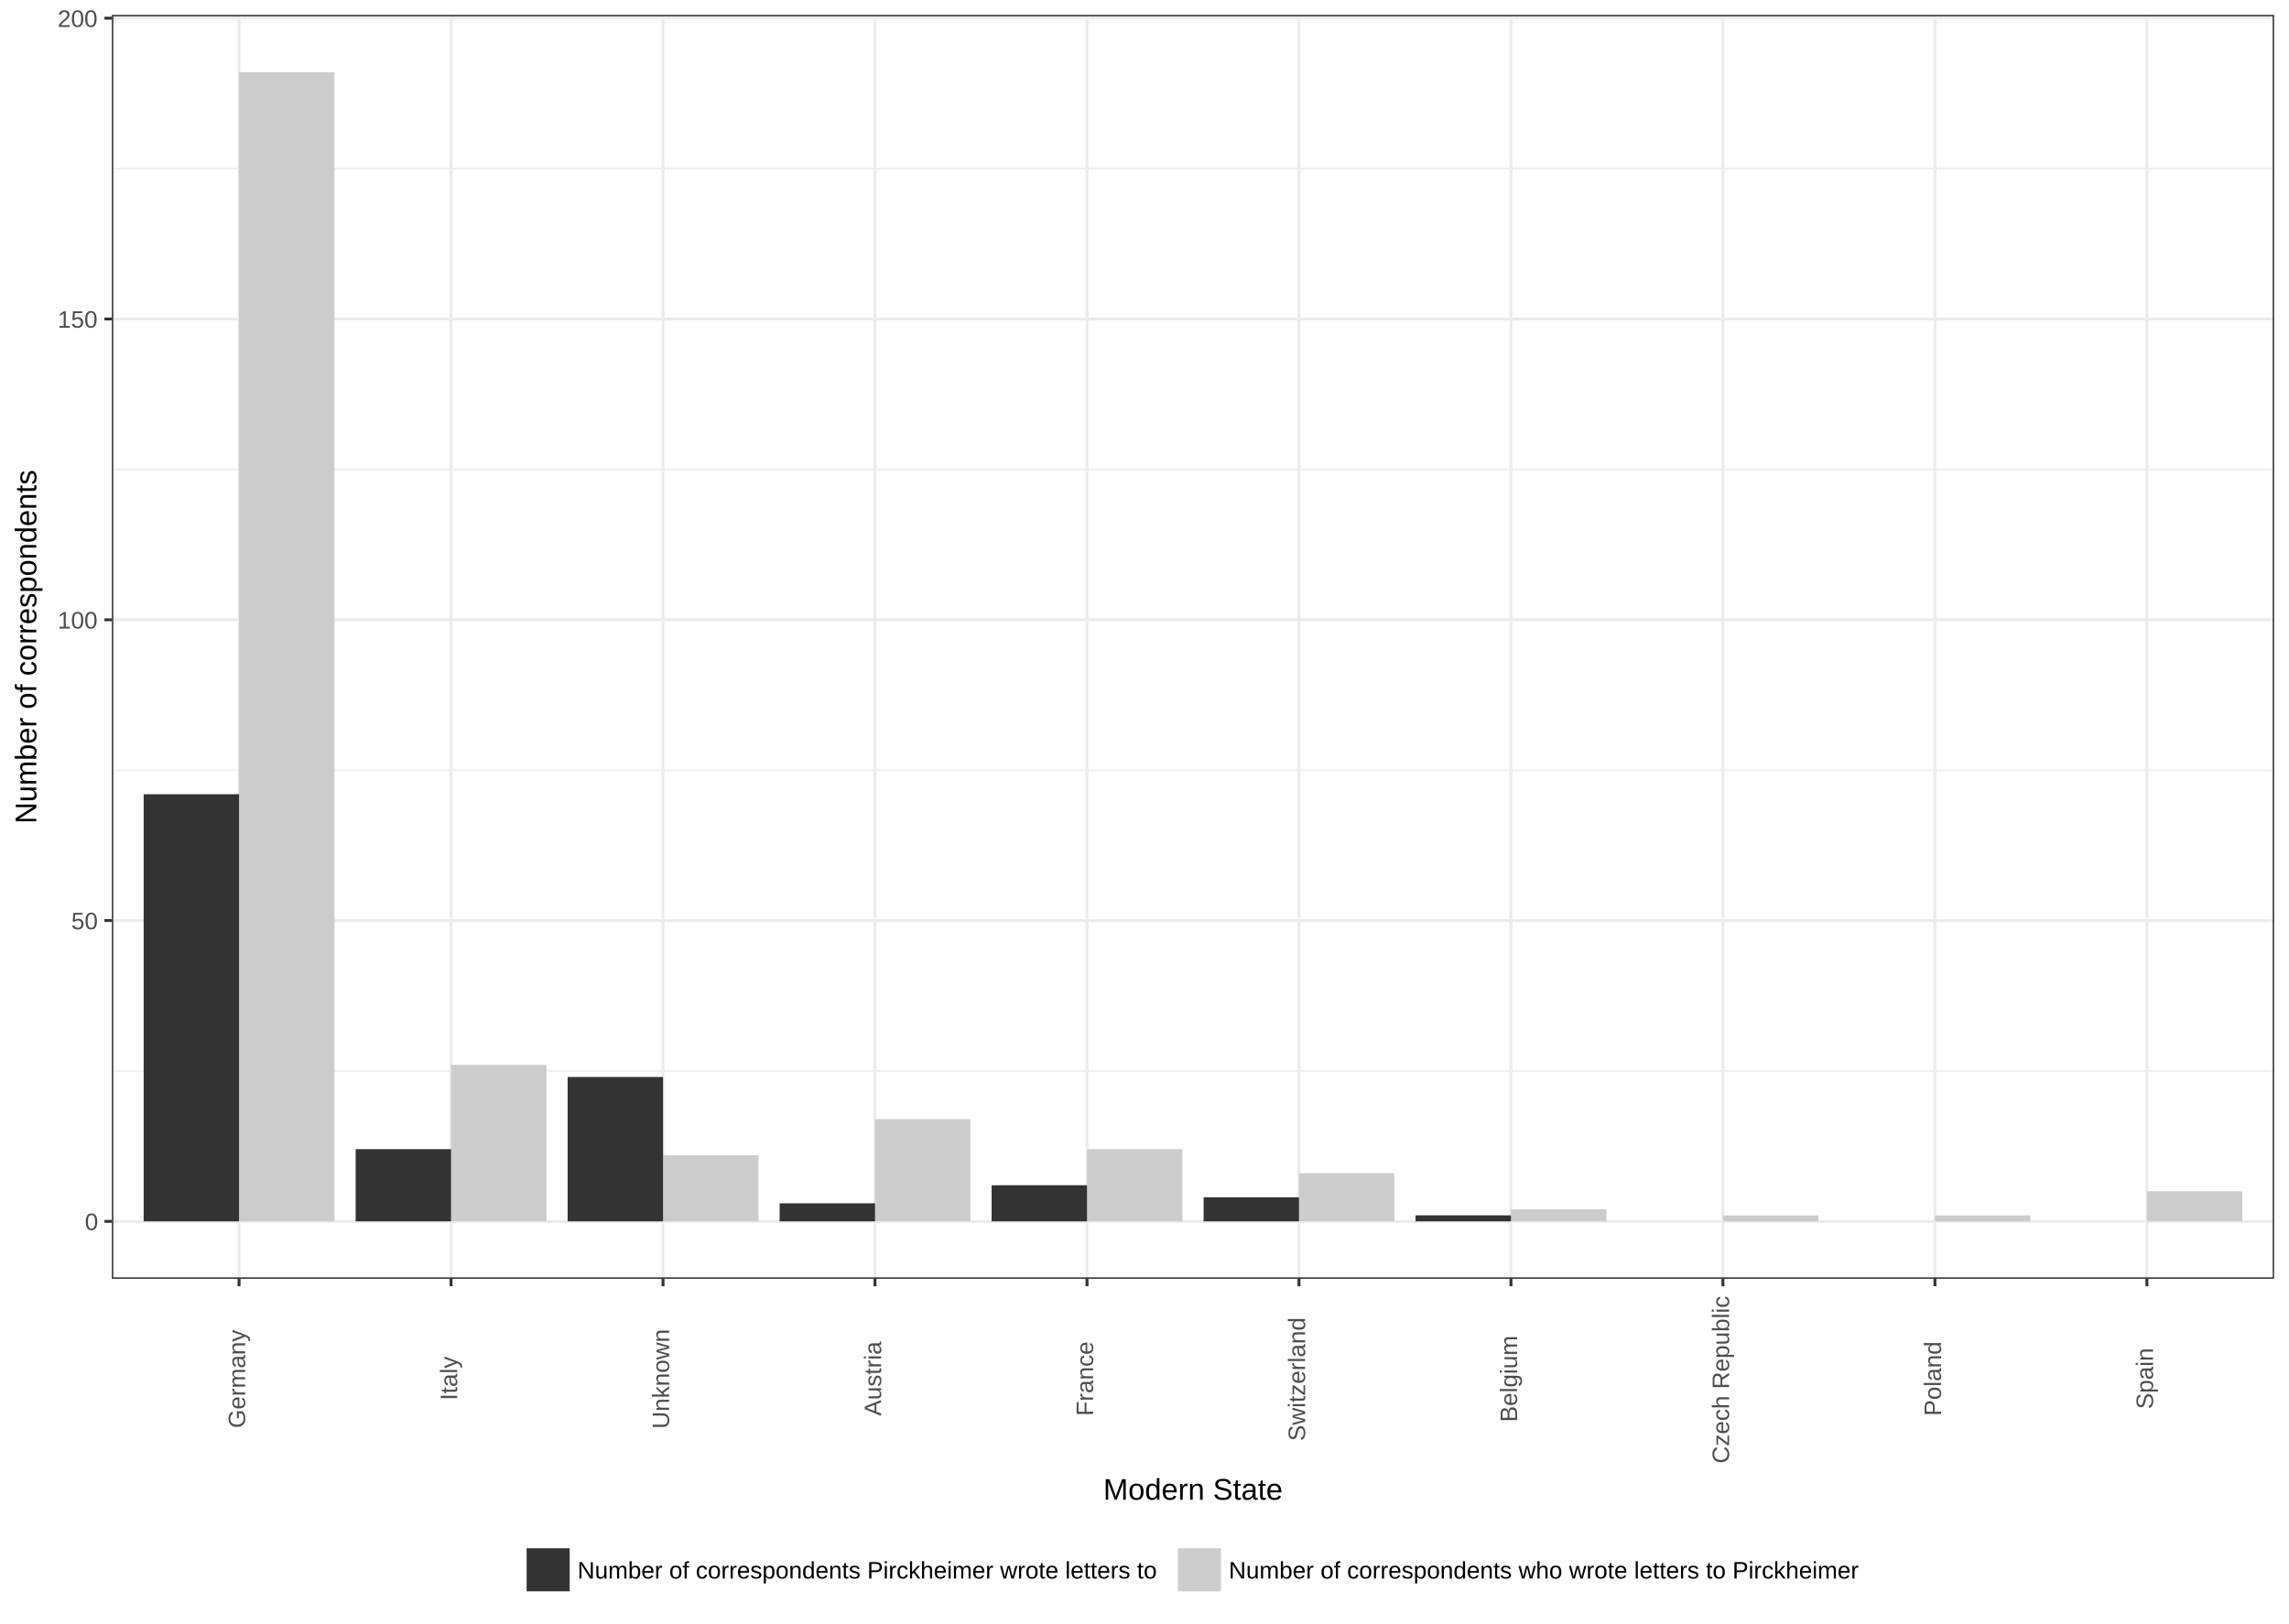
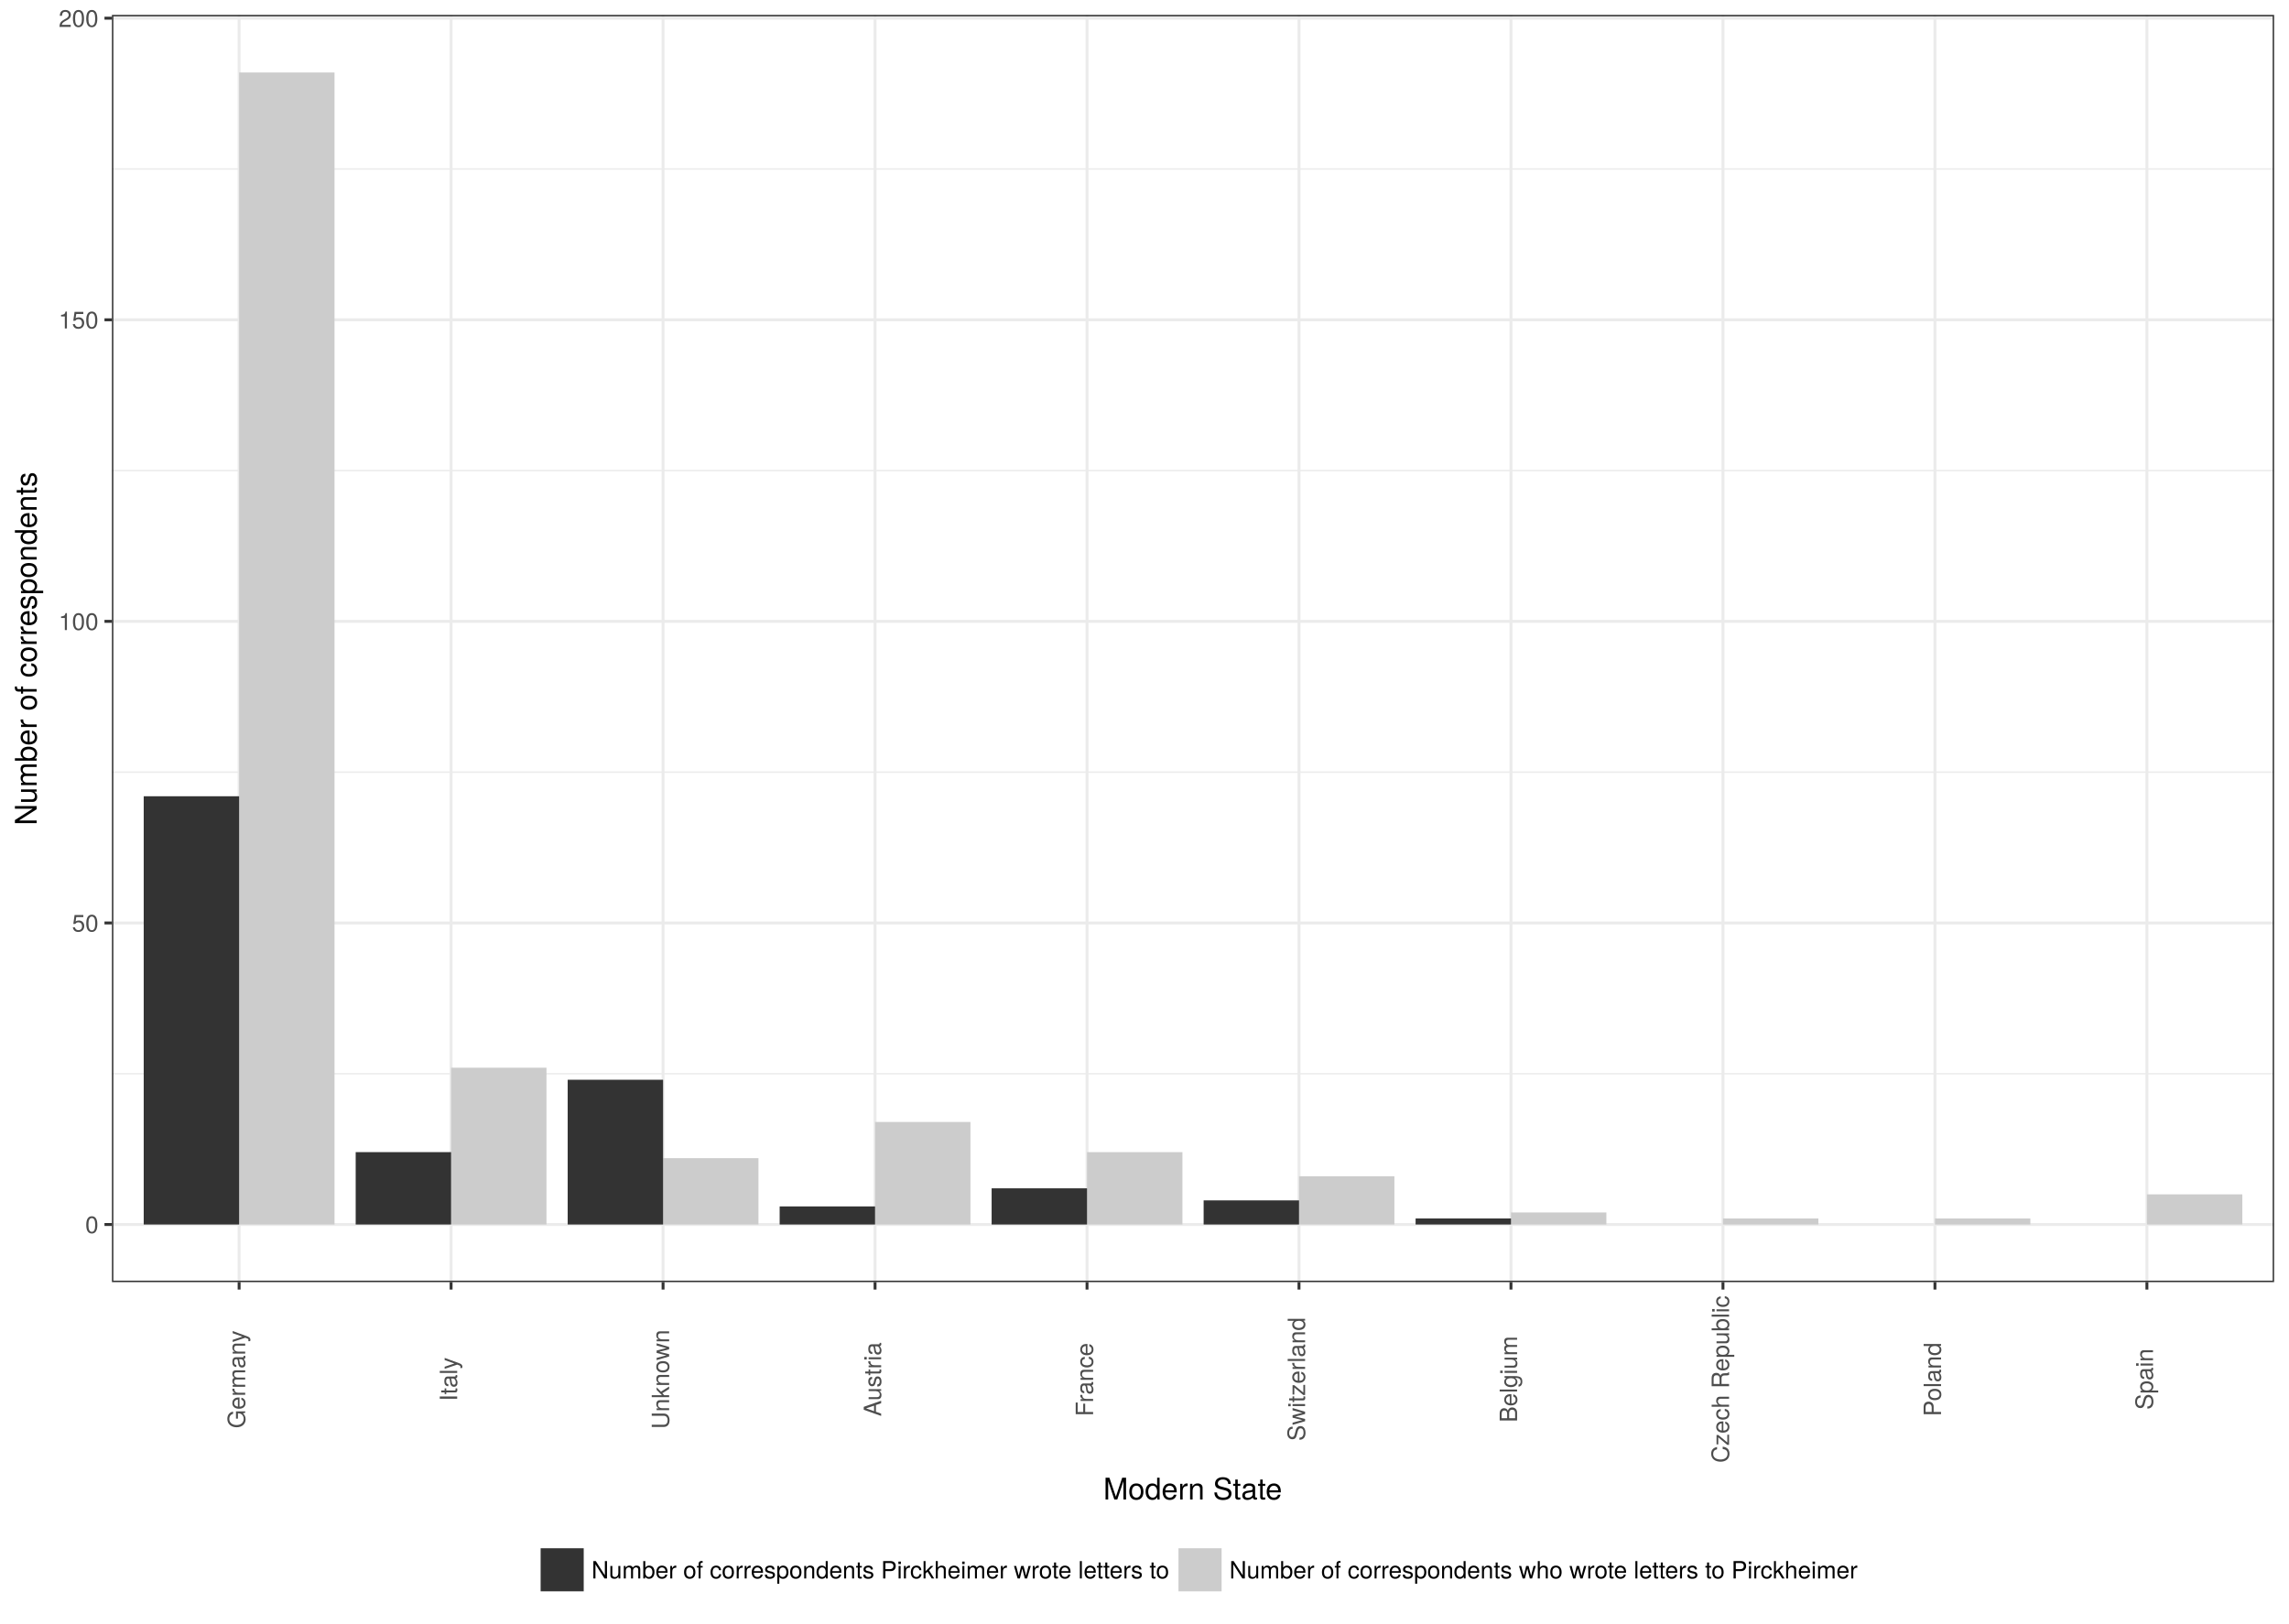
<svg xmlns="http://www.w3.org/2000/svg" viewBox="0 0 842.40 597.60">
  <defs>
    <style type="text/css">
    line, polyline, path, rect, circle {
      fill: none;
      stroke: #000000;
      stroke-linecap: round;
      stroke-linejoin: round;
      stroke-miterlimit: 10.00;
    }
  </style>
  </defs>
  <rect width="100%" height="100%" style="stroke: none; fill: #FFFFFF;" />
  <rect x="0.00" y="-0.00" width="842.40" height="597.60" style="stroke-width: 1.07; stroke: #FFFFFF; fill: #FFFFFF;" />
  <defs>
-     <clipPath id="cpNDEuMTcyMXw4MzYuOTIxfDQ3MC43MDZ8NS40Nzk0NQ==">
-       <rect x="41.17" y="5.48" width="795.75" height="465.23" />
+     <clipPath id="cpNDEuMTg4N3w4MzYuOTIxfDQ3MS45MjJ8NS40Nzk0NQ==">
+       <rect x="41.19" y="5.48" width="795.73" height="466.44" />
    </clipPath>
  </defs>
-   <rect x="41.17" y="5.48" width="795.75" height="465.23" style="stroke-width: 1.07; stroke: none; fill: #FFFFFF;" clip-path="url(#cpNDEuMTcyMXw4MzYuOTIxfDQ3MC43MDZ8NS40Nzk0NQ==)" />
-   <polyline points="41.17,394.20 836.92,394.20 " style="stroke-width: 0.53; stroke: #EBEBEB; stroke-linecap: butt;" clip-path="url(#cpNDEuMTcyMXw4MzYuOTIxfDQ3MC43MDZ8NS40Nzk0NQ==)" />
-   <polyline points="41.17,283.49 836.92,283.49 " style="stroke-width: 0.53; stroke: #EBEBEB; stroke-linecap: butt;" clip-path="url(#cpNDEuMTcyMXw4MzYuOTIxfDQ3MC43MDZ8NS40Nzk0NQ==)" />
-   <polyline points="41.17,172.77 836.92,172.77 " style="stroke-width: 0.53; stroke: #EBEBEB; stroke-linecap: butt;" clip-path="url(#cpNDEuMTcyMXw4MzYuOTIxfDQ3MC43MDZ8NS40Nzk0NQ==)" />
-   <polyline points="41.17,62.06 836.92,62.06 " style="stroke-width: 0.53; stroke: #EBEBEB; stroke-linecap: butt;" clip-path="url(#cpNDEuMTcyMXw4MzYuOTIxfDQ3MC43MDZ8NS40Nzk0NQ==)" />
-   <polyline points="41.17,449.56 836.92,449.56 " style="stroke-width: 1.07; stroke: #EBEBEB; stroke-linecap: butt;" clip-path="url(#cpNDEuMTcyMXw4MzYuOTIxfDQ3MC43MDZ8NS40Nzk0NQ==)" />
-   <polyline points="41.17,338.84 836.92,338.84 " style="stroke-width: 1.07; stroke: #EBEBEB; stroke-linecap: butt;" clip-path="url(#cpNDEuMTcyMXw4MzYuOTIxfDQ3MC43MDZ8NS40Nzk0NQ==)" />
-   <polyline points="41.17,228.13 836.92,228.13 " style="stroke-width: 1.07; stroke: #EBEBEB; stroke-linecap: butt;" clip-path="url(#cpNDEuMTcyMXw4MzYuOTIxfDQ3MC43MDZ8NS40Nzk0NQ==)" />
-   <polyline points="41.17,117.41 836.92,117.41 " style="stroke-width: 1.07; stroke: #EBEBEB; stroke-linecap: butt;" clip-path="url(#cpNDEuMTcyMXw4MzYuOTIxfDQ3MC43MDZ8NS40Nzk0NQ==)" />
-   <polyline points="41.17,6.70 836.92,6.70 " style="stroke-width: 1.07; stroke: #EBEBEB; stroke-linecap: butt;" clip-path="url(#cpNDEuMTcyMXw4MzYuOTIxfDQ3MC43MDZ8NS40Nzk0NQ==)" />
-   <polyline points="87.98,470.71 87.98,5.48 " style="stroke-width: 1.07; stroke: #EBEBEB; stroke-linecap: butt;" clip-path="url(#cpNDEuMTcyMXw4MzYuOTIxfDQ3MC43MDZ8NS40Nzk0NQ==)" />
-   <polyline points="166.00,470.71 166.00,5.48 " style="stroke-width: 1.07; stroke: #EBEBEB; stroke-linecap: butt;" clip-path="url(#cpNDEuMTcyMXw4MzYuOTIxfDQ3MC43MDZ8NS40Nzk0NQ==)" />
-   <polyline points="244.01,470.71 244.01,5.48 " style="stroke-width: 1.07; stroke: #EBEBEB; stroke-linecap: butt;" clip-path="url(#cpNDEuMTcyMXw4MzYuOTIxfDQ3MC43MDZ8NS40Nzk0NQ==)" />
-   <polyline points="322.02,470.71 322.02,5.48 " style="stroke-width: 1.07; stroke: #EBEBEB; stroke-linecap: butt;" clip-path="url(#cpNDEuMTcyMXw4MzYuOTIxfDQ3MC43MDZ8NS40Nzk0NQ==)" />
-   <polyline points="400.04,470.71 400.04,5.48 " style="stroke-width: 1.07; stroke: #EBEBEB; stroke-linecap: butt;" clip-path="url(#cpNDEuMTcyMXw4MzYuOTIxfDQ3MC43MDZ8NS40Nzk0NQ==)" />
-   <polyline points="478.05,470.71 478.05,5.48 " style="stroke-width: 1.07; stroke: #EBEBEB; stroke-linecap: butt;" clip-path="url(#cpNDEuMTcyMXw4MzYuOTIxfDQ3MC43MDZ8NS40Nzk0NQ==)" />
-   <polyline points="556.07,470.71 556.07,5.48 " style="stroke-width: 1.07; stroke: #EBEBEB; stroke-linecap: butt;" clip-path="url(#cpNDEuMTcyMXw4MzYuOTIxfDQ3MC43MDZ8NS40Nzk0NQ==)" />
-   <polyline points="634.08,470.71 634.08,5.48 " style="stroke-width: 1.07; stroke: #EBEBEB; stroke-linecap: butt;" clip-path="url(#cpNDEuMTcyMXw4MzYuOTIxfDQ3MC43MDZ8NS40Nzk0NQ==)" />
-   <polyline points="712.10,470.71 712.10,5.48 " style="stroke-width: 1.07; stroke: #EBEBEB; stroke-linecap: butt;" clip-path="url(#cpNDEuMTcyMXw4MzYuOTIxfDQ3MC43MDZ8NS40Nzk0NQ==)" />
-   <polyline points="790.11,470.71 790.11,5.48 " style="stroke-width: 1.07; stroke: #EBEBEB; stroke-linecap: butt;" clip-path="url(#cpNDEuMTcyMXw4MzYuOTIxfDQ3MC43MDZ8NS40Nzk0NQ==)" />
-   <rect x="87.98" y="26.63" width="35.11" height="422.93" style="stroke-width: 1.07; stroke: none; stroke-linecap: butt; fill: #CCCCCC;" clip-path="url(#cpNDEuMTcyMXw4MzYuOTIxfDQ3MC43MDZ8NS40Nzk0NQ==)" />
-   <rect x="52.87" y="292.34" width="35.11" height="157.22" style="stroke-width: 1.07; stroke: none; stroke-linecap: butt; fill: #333333;" clip-path="url(#cpNDEuMTcyMXw4MzYuOTIxfDQ3MC43MDZ8NS40Nzk0NQ==)" />
-   <rect x="166.00" y="391.99" width="35.11" height="57.57" style="stroke-width: 1.07; stroke: none; stroke-linecap: butt; fill: #CCCCCC;" clip-path="url(#cpNDEuMTcyMXw4MzYuOTIxfDQ3MC43MDZ8NS40Nzk0NQ==)" />
-   <rect x="130.89" y="422.99" width="35.11" height="26.57" style="stroke-width: 1.07; stroke: none; stroke-linecap: butt; fill: #333333;" clip-path="url(#cpNDEuMTcyMXw4MzYuOTIxfDQ3MC43MDZ8NS40Nzk0NQ==)" />
-   <rect x="244.01" y="425.20" width="35.11" height="24.36" style="stroke-width: 1.07; stroke: none; stroke-linecap: butt; fill: #CCCCCC;" clip-path="url(#cpNDEuMTcyMXw4MzYuOTIxfDQ3MC43MDZ8NS40Nzk0NQ==)" />
-   <rect x="208.90" y="396.42" width="35.11" height="53.14" style="stroke-width: 1.07; stroke: none; stroke-linecap: butt; fill: #333333;" clip-path="url(#cpNDEuMTcyMXw4MzYuOTIxfDQ3MC43MDZ8NS40Nzk0NQ==)" />
-   <rect x="322.02" y="411.92" width="35.11" height="37.64" style="stroke-width: 1.07; stroke: none; stroke-linecap: butt; fill: #CCCCCC;" clip-path="url(#cpNDEuMTcyMXw4MzYuOTIxfDQ3MC43MDZ8NS40Nzk0NQ==)" />
-   <rect x="286.92" y="442.92" width="35.11" height="6.64" style="stroke-width: 1.07; stroke: none; stroke-linecap: butt; fill: #333333;" clip-path="url(#cpNDEuMTcyMXw4MzYuOTIxfDQ3MC43MDZ8NS40Nzk0NQ==)" />
-   <rect x="400.04" y="422.99" width="35.11" height="26.57" style="stroke-width: 1.07; stroke: none; stroke-linecap: butt; fill: #CCCCCC;" clip-path="url(#cpNDEuMTcyMXw4MzYuOTIxfDQ3MC43MDZ8NS40Nzk0NQ==)" />
-   <rect x="364.93" y="436.27" width="35.11" height="13.29" style="stroke-width: 1.07; stroke: none; stroke-linecap: butt; fill: #333333;" clip-path="url(#cpNDEuMTcyMXw4MzYuOTIxfDQ3MC43MDZ8NS40Nzk0NQ==)" />
-   <rect x="478.05" y="431.84" width="35.11" height="17.71" style="stroke-width: 1.07; stroke: none; stroke-linecap: butt; fill: #CCCCCC;" clip-path="url(#cpNDEuMTcyMXw4MzYuOTIxfDQ3MC43MDZ8NS40Nzk0NQ==)" />
-   <rect x="442.95" y="440.70" width="35.11" height="8.86" style="stroke-width: 1.07; stroke: none; stroke-linecap: butt; fill: #333333;" clip-path="url(#cpNDEuMTcyMXw4MzYuOTIxfDQ3MC43MDZ8NS40Nzk0NQ==)" />
-   <rect x="556.07" y="445.13" width="35.11" height="4.43" style="stroke-width: 1.07; stroke: none; stroke-linecap: butt; fill: #CCCCCC;" clip-path="url(#cpNDEuMTcyMXw4MzYuOTIxfDQ3MC43MDZ8NS40Nzk0NQ==)" />
-   <rect x="520.96" y="447.35" width="35.11" height="2.21" style="stroke-width: 1.07; stroke: none; stroke-linecap: butt; fill: #333333;" clip-path="url(#cpNDEuMTcyMXw4MzYuOTIxfDQ3MC43MDZ8NS40Nzk0NQ==)" />
-   <rect x="634.08" y="447.35" width="35.11" height="2.21" style="stroke-width: 1.07; stroke: none; stroke-linecap: butt; fill: #CCCCCC;" clip-path="url(#cpNDEuMTcyMXw4MzYuOTIxfDQ3MC43MDZ8NS40Nzk0NQ==)" />
-   <rect x="712.10" y="447.35" width="35.11" height="2.21" style="stroke-width: 1.07; stroke: none; stroke-linecap: butt; fill: #CCCCCC;" clip-path="url(#cpNDEuMTcyMXw4MzYuOTIxfDQ3MC43MDZ8NS40Nzk0NQ==)" />
-   <rect x="790.11" y="438.49" width="35.11" height="11.07" style="stroke-width: 1.07; stroke: none; stroke-linecap: butt; fill: #CCCCCC;" clip-path="url(#cpNDEuMTcyMXw4MzYuOTIxfDQ3MC43MDZ8NS40Nzk0NQ==)" />
-   <rect x="41.17" y="5.48" width="795.75" height="465.23" style="stroke-width: 1.07; stroke: #333333;" clip-path="url(#cpNDEuMTcyMXw4MzYuOTIxfDQ3MC43MDZ8NS40Nzk0NQ==)" />
+   <rect x="41.19" y="5.48" width="795.73" height="466.44" style="stroke-width: 1.07; stroke: none; fill: #FFFFFF;" clip-path="url(#cpNDEuMTg4N3w4MzYuOTIxfDQ3MS45MjJ8NS40Nzk0NQ==)" />
+   <polyline points="41.19,395.22 836.92,395.22 " style="stroke-width: 0.53; stroke: #EBEBEB; stroke-linecap: butt;" clip-path="url(#cpNDEuMTg4N3w4MzYuOTIxfDQ3MS45MjJ8NS40Nzk0NQ==)" />
+   <polyline points="41.19,284.21 836.92,284.21 " style="stroke-width: 0.53; stroke: #EBEBEB; stroke-linecap: butt;" clip-path="url(#cpNDEuMTg4N3w4MzYuOTIxfDQ3MS45MjJ8NS40Nzk0NQ==)" />
+   <polyline points="41.19,173.21 836.92,173.21 " style="stroke-width: 0.53; stroke: #EBEBEB; stroke-linecap: butt;" clip-path="url(#cpNDEuMTg4N3w4MzYuOTIxfDQ3MS45MjJ8NS40Nzk0NQ==)" />
+   <polyline points="41.19,62.20 836.92,62.20 " style="stroke-width: 0.53; stroke: #EBEBEB; stroke-linecap: butt;" clip-path="url(#cpNDEuMTg4N3w4MzYuOTIxfDQ3MS45MjJ8NS40Nzk0NQ==)" />
+   <polyline points="41.19,450.72 836.92,450.72 " style="stroke-width: 1.07; stroke: #EBEBEB; stroke-linecap: butt;" clip-path="url(#cpNDEuMTg4N3w4MzYuOTIxfDQ3MS45MjJ8NS40Nzk0NQ==)" />
+   <polyline points="41.19,339.72 836.92,339.72 " style="stroke-width: 1.07; stroke: #EBEBEB; stroke-linecap: butt;" clip-path="url(#cpNDEuMTg4N3w4MzYuOTIxfDQ3MS45MjJ8NS40Nzk0NQ==)" />
+   <polyline points="41.19,228.71 836.92,228.71 " style="stroke-width: 1.07; stroke: #EBEBEB; stroke-linecap: butt;" clip-path="url(#cpNDEuMTg4N3w4MzYuOTIxfDQ3MS45MjJ8NS40Nzk0NQ==)" />
+   <polyline points="41.19,117.71 836.92,117.71 " style="stroke-width: 1.07; stroke: #EBEBEB; stroke-linecap: butt;" clip-path="url(#cpNDEuMTg4N3w4MzYuOTIxfDQ3MS45MjJ8NS40Nzk0NQ==)" />
+   <polyline points="41.19,6.70 836.92,6.70 " style="stroke-width: 1.07; stroke: #EBEBEB; stroke-linecap: butt;" clip-path="url(#cpNDEuMTg4N3w4MzYuOTIxfDQ3MS45MjJ8NS40Nzk0NQ==)" />
+   <polyline points="88.00,471.92 88.00,5.48 " style="stroke-width: 1.07; stroke: #EBEBEB; stroke-linecap: butt;" clip-path="url(#cpNDEuMTg4N3w4MzYuOTIxfDQ3MS45MjJ8NS40Nzk0NQ==)" />
+   <polyline points="166.01,471.92 166.01,5.48 " style="stroke-width: 1.07; stroke: #EBEBEB; stroke-linecap: butt;" clip-path="url(#cpNDEuMTg4N3w4MzYuOTIxfDQ3MS45MjJ8NS40Nzk0NQ==)" />
+   <polyline points="244.02,471.92 244.02,5.48 " style="stroke-width: 1.07; stroke: #EBEBEB; stroke-linecap: butt;" clip-path="url(#cpNDEuMTg4N3w4MzYuOTIxfDQ3MS45MjJ8NS40Nzk0NQ==)" />
+   <polyline points="322.04,471.92 322.04,5.48 " style="stroke-width: 1.07; stroke: #EBEBEB; stroke-linecap: butt;" clip-path="url(#cpNDEuMTg4N3w4MzYuOTIxfDQ3MS45MjJ8NS40Nzk0NQ==)" />
+   <polyline points="400.05,471.92 400.05,5.48 " style="stroke-width: 1.07; stroke: #EBEBEB; stroke-linecap: butt;" clip-path="url(#cpNDEuMTg4N3w4MzYuOTIxfDQ3MS45MjJ8NS40Nzk0NQ==)" />
+   <polyline points="478.06,471.92 478.06,5.48 " style="stroke-width: 1.07; stroke: #EBEBEB; stroke-linecap: butt;" clip-path="url(#cpNDEuMTg4N3w4MzYuOTIxfDQ3MS45MjJ8NS40Nzk0NQ==)" />
+   <polyline points="556.07,471.92 556.07,5.48 " style="stroke-width: 1.07; stroke: #EBEBEB; stroke-linecap: butt;" clip-path="url(#cpNDEuMTg4N3w4MzYuOTIxfDQ3MS45MjJ8NS40Nzk0NQ==)" />
+   <polyline points="634.09,471.92 634.09,5.48 " style="stroke-width: 1.07; stroke: #EBEBEB; stroke-linecap: butt;" clip-path="url(#cpNDEuMTg4N3w4MzYuOTIxfDQ3MS45MjJ8NS40Nzk0NQ==)" />
+   <polyline points="712.10,471.92 712.10,5.48 " style="stroke-width: 1.07; stroke: #EBEBEB; stroke-linecap: butt;" clip-path="url(#cpNDEuMTg4N3w4MzYuOTIxfDQ3MS45MjJ8NS40Nzk0NQ==)" />
+   <polyline points="790.11,471.92 790.11,5.48 " style="stroke-width: 1.07; stroke: #EBEBEB; stroke-linecap: butt;" clip-path="url(#cpNDEuMTg4N3w4MzYuOTIxfDQ3MS45MjJ8NS40Nzk0NQ==)" />
+   <rect x="88.00" y="26.68" width="35.11" height="424.04" style="stroke-width: 1.07; stroke: none; stroke-linecap: butt; fill: #CCCCCC;" clip-path="url(#cpNDEuMTg4N3w4MzYuOTIxfDQ3MS45MjJ8NS40Nzk0NQ==)" />
+   <rect x="52.89" y="293.09" width="35.11" height="157.63" style="stroke-width: 1.07; stroke: none; stroke-linecap: butt; fill: #333333;" clip-path="url(#cpNDEuMTg4N3w4MzYuOTIxfDQ3MS45MjJ8NS40Nzk0NQ==)" />
+   <rect x="166.01" y="393.00" width="35.11" height="57.72" style="stroke-width: 1.07; stroke: none; stroke-linecap: butt; fill: #CCCCCC;" clip-path="url(#cpNDEuMTg4N3w4MzYuOTIxfDQ3MS45MjJ8NS40Nzk0NQ==)" />
+   <rect x="130.90" y="424.08" width="35.11" height="26.64" style="stroke-width: 1.07; stroke: none; stroke-linecap: butt; fill: #333333;" clip-path="url(#cpNDEuMTg4N3w4MzYuOTIxfDQ3MS45MjJ8NS40Nzk0NQ==)" />
+   <rect x="244.02" y="426.30" width="35.11" height="24.42" style="stroke-width: 1.07; stroke: none; stroke-linecap: butt; fill: #CCCCCC;" clip-path="url(#cpNDEuMTg4N3w4MzYuOTIxfDQ3MS45MjJ8NS40Nzk0NQ==)" />
+   <rect x="208.92" y="397.44" width="35.11" height="53.28" style="stroke-width: 1.07; stroke: none; stroke-linecap: butt; fill: #333333;" clip-path="url(#cpNDEuMTg4N3w4MzYuOTIxfDQ3MS45MjJ8NS40Nzk0NQ==)" />
+   <rect x="322.04" y="412.98" width="35.11" height="37.74" style="stroke-width: 1.07; stroke: none; stroke-linecap: butt; fill: #CCCCCC;" clip-path="url(#cpNDEuMTg4N3w4MzYuOTIxfDQ3MS45MjJ8NS40Nzk0NQ==)" />
+   <rect x="286.93" y="444.06" width="35.11" height="6.66" style="stroke-width: 1.07; stroke: none; stroke-linecap: butt; fill: #333333;" clip-path="url(#cpNDEuMTg4N3w4MzYuOTIxfDQ3MS45MjJ8NS40Nzk0NQ==)" />
+   <rect x="400.05" y="424.08" width="35.11" height="26.64" style="stroke-width: 1.07; stroke: none; stroke-linecap: butt; fill: #CCCCCC;" clip-path="url(#cpNDEuMTg4N3w4MzYuOTIxfDQ3MS45MjJ8NS40Nzk0NQ==)" />
+   <rect x="364.94" y="437.40" width="35.11" height="13.32" style="stroke-width: 1.07; stroke: none; stroke-linecap: butt; fill: #333333;" clip-path="url(#cpNDEuMTg4N3w4MzYuOTIxfDQ3MS45MjJ8NS40Nzk0NQ==)" />
+   <rect x="478.06" y="432.96" width="35.11" height="17.76" style="stroke-width: 1.07; stroke: none; stroke-linecap: butt; fill: #CCCCCC;" clip-path="url(#cpNDEuMTg4N3w4MzYuOTIxfDQ3MS45MjJ8NS40Nzk0NQ==)" />
+   <rect x="442.96" y="441.84" width="35.11" height="8.88" style="stroke-width: 1.07; stroke: none; stroke-linecap: butt; fill: #333333;" clip-path="url(#cpNDEuMTg4N3w4MzYuOTIxfDQ3MS45MjJ8NS40Nzk0NQ==)" />
+   <rect x="556.07" y="446.28" width="35.11" height="4.44" style="stroke-width: 1.07; stroke: none; stroke-linecap: butt; fill: #CCCCCC;" clip-path="url(#cpNDEuMTg4N3w4MzYuOTIxfDQ3MS45MjJ8NS40Nzk0NQ==)" />
+   <rect x="520.97" y="448.50" width="35.11" height="2.22" style="stroke-width: 1.07; stroke: none; stroke-linecap: butt; fill: #333333;" clip-path="url(#cpNDEuMTg4N3w4MzYuOTIxfDQ3MS45MjJ8NS40Nzk0NQ==)" />
+   <rect x="634.09" y="448.50" width="35.11" height="2.22" style="stroke-width: 1.07; stroke: none; stroke-linecap: butt; fill: #CCCCCC;" clip-path="url(#cpNDEuMTg4N3w4MzYuOTIxfDQ3MS45MjJ8NS40Nzk0NQ==)" />
+   <rect x="712.10" y="448.50" width="35.11" height="2.22" style="stroke-width: 1.07; stroke: none; stroke-linecap: butt; fill: #CCCCCC;" clip-path="url(#cpNDEuMTg4N3w4MzYuOTIxfDQ3MS45MjJ8NS40Nzk0NQ==)" />
+   <rect x="790.11" y="439.62" width="35.11" height="11.10" style="stroke-width: 1.07; stroke: none; stroke-linecap: butt; fill: #CCCCCC;" clip-path="url(#cpNDEuMTg4N3w4MzYuOTIxfDQ3MS45MjJ8NS40Nzk0NQ==)" />
+   <rect x="41.19" y="5.48" width="795.73" height="466.44" style="stroke-width: 1.07; stroke: #333333;" clip-path="url(#cpNDEuMTg4N3w4MzYuOTIxfDQ3MS45MjJ8NS40Nzk0NQ==)" />
  <defs>
    <clipPath id="cpMHw4NDIuNHw1OTcuNnww">
      <rect x="0.00" y="0.00" width="842.40" height="597.60" />
    </clipPath>
  </defs>
  <g clip-path="url(#cpMHw4NDIuNHw1OTcuNnww)">
-     <text x="31.24" y="452.78" style="font-size: 8.80px; fill: #4D4D4D; font-family: Arial;" textLength="5.01px" lengthAdjust="spacingAndGlyphs">0</text>
+     <text x="31.37" y="453.92" style="font-size: 8.80px; fill: #4D4D4D; font-family: TeX Gyre Heros;" textLength="4.89px" lengthAdjust="spacingAndGlyphs">0</text>
  </g>
  <g clip-path="url(#cpMHw4NDIuNHw1OTcuNnww)">
-     <text x="26.23" y="342.06" style="font-size: 8.80px; fill: #4D4D4D; font-family: Arial;" textLength="10.01px" lengthAdjust="spacingAndGlyphs">50</text>
+     <text x="26.48" y="342.92" style="font-size: 8.80px; fill: #4D4D4D; font-family: TeX Gyre Heros;" textLength="9.78px" lengthAdjust="spacingAndGlyphs">50</text>
  </g>
  <g clip-path="url(#cpMHw4NDIuNHw1OTcuNnww)">
-     <text x="21.22" y="231.35" style="font-size: 8.80px; fill: #4D4D4D; font-family: Arial;" textLength="15.02px" lengthAdjust="spacingAndGlyphs">100</text>
+     <text x="21.58" y="231.91" style="font-size: 8.80px; fill: #4D4D4D; font-family: TeX Gyre Heros;" textLength="14.67px" lengthAdjust="spacingAndGlyphs">100</text>
  </g>
  <g clip-path="url(#cpMHw4NDIuNHw1OTcuNnww)">
-     <text x="21.22" y="120.63" style="font-size: 8.80px; fill: #4D4D4D; font-family: Arial;" textLength="15.02px" lengthAdjust="spacingAndGlyphs">150</text>
+     <text x="21.58" y="120.91" style="font-size: 8.80px; fill: #4D4D4D; font-family: TeX Gyre Heros;" textLength="14.67px" lengthAdjust="spacingAndGlyphs">150</text>
  </g>
  <g clip-path="url(#cpMHw4NDIuNHw1OTcuNnww)">
-     <text x="21.22" y="9.92" style="font-size: 8.80px; fill: #4D4D4D; font-family: Arial;" textLength="15.02px" lengthAdjust="spacingAndGlyphs">200</text>
+     <text x="21.58" y="9.90" style="font-size: 8.80px; fill: #4D4D4D; font-family: TeX Gyre Heros;" textLength="14.67px" lengthAdjust="spacingAndGlyphs">200</text>
  </g>
-   <polyline points="38.43,449.56 41.17,449.56 " style="stroke-width: 1.07; stroke: #333333; stroke-linecap: butt;" clip-path="url(#cpMHw4NDIuNHw1OTcuNnww)" />
-   <polyline points="38.43,338.84 41.17,338.84 " style="stroke-width: 1.07; stroke: #333333; stroke-linecap: butt;" clip-path="url(#cpMHw4NDIuNHw1OTcuNnww)" />
-   <polyline points="38.43,228.13 41.17,228.13 " style="stroke-width: 1.07; stroke: #333333; stroke-linecap: butt;" clip-path="url(#cpMHw4NDIuNHw1OTcuNnww)" />
-   <polyline points="38.43,117.41 41.17,117.41 " style="stroke-width: 1.07; stroke: #333333; stroke-linecap: butt;" clip-path="url(#cpMHw4NDIuNHw1OTcuNnww)" />
-   <polyline points="38.43,6.70 41.17,6.70 " style="stroke-width: 1.07; stroke: #333333; stroke-linecap: butt;" clip-path="url(#cpMHw4NDIuNHw1OTcuNnww)" />
-   <polyline points="87.98,473.45 87.98,470.71 " style="stroke-width: 1.07; stroke: #333333; stroke-linecap: butt;" clip-path="url(#cpMHw4NDIuNHw1OTcuNnww)" />
-   <polyline points="166.00,473.45 166.00,470.71 " style="stroke-width: 1.07; stroke: #333333; stroke-linecap: butt;" clip-path="url(#cpMHw4NDIuNHw1OTcuNnww)" />
-   <polyline points="244.01,473.45 244.01,470.71 " style="stroke-width: 1.07; stroke: #333333; stroke-linecap: butt;" clip-path="url(#cpMHw4NDIuNHw1OTcuNnww)" />
-   <polyline points="322.02,473.45 322.02,470.71 " style="stroke-width: 1.07; stroke: #333333; stroke-linecap: butt;" clip-path="url(#cpMHw4NDIuNHw1OTcuNnww)" />
-   <polyline points="400.04,473.45 400.04,470.71 " style="stroke-width: 1.07; stroke: #333333; stroke-linecap: butt;" clip-path="url(#cpMHw4NDIuNHw1OTcuNnww)" />
-   <polyline points="478.05,473.45 478.05,470.71 " style="stroke-width: 1.07; stroke: #333333; stroke-linecap: butt;" clip-path="url(#cpMHw4NDIuNHw1OTcuNnww)" />
-   <polyline points="556.07,473.45 556.07,470.71 " style="stroke-width: 1.07; stroke: #333333; stroke-linecap: butt;" clip-path="url(#cpMHw4NDIuNHw1OTcuNnww)" />
-   <polyline points="634.08,473.45 634.08,470.71 " style="stroke-width: 1.07; stroke: #333333; stroke-linecap: butt;" clip-path="url(#cpMHw4NDIuNHw1OTcuNnww)" />
-   <polyline points="712.10,473.45 712.10,470.71 " style="stroke-width: 1.07; stroke: #333333; stroke-linecap: butt;" clip-path="url(#cpMHw4NDIuNHw1OTcuNnww)" />
-   <polyline points="790.11,473.45 790.11,470.71 " style="stroke-width: 1.07; stroke: #333333; stroke-linecap: butt;" clip-path="url(#cpMHw4NDIuNHw1OTcuNnww)" />
+   <polyline points="38.45,450.72 41.19,450.72 " style="stroke-width: 1.07; stroke: #333333; stroke-linecap: butt;" clip-path="url(#cpMHw4NDIuNHw1OTcuNnww)" />
+   <polyline points="38.45,339.72 41.19,339.72 " style="stroke-width: 1.07; stroke: #333333; stroke-linecap: butt;" clip-path="url(#cpMHw4NDIuNHw1OTcuNnww)" />
+   <polyline points="38.45,228.71 41.19,228.71 " style="stroke-width: 1.07; stroke: #333333; stroke-linecap: butt;" clip-path="url(#cpMHw4NDIuNHw1OTcuNnww)" />
+   <polyline points="38.45,117.71 41.19,117.71 " style="stroke-width: 1.07; stroke: #333333; stroke-linecap: butt;" clip-path="url(#cpMHw4NDIuNHw1OTcuNnww)" />
+   <polyline points="38.45,6.70 41.19,6.70 " style="stroke-width: 1.07; stroke: #333333; stroke-linecap: butt;" clip-path="url(#cpMHw4NDIuNHw1OTcuNnww)" />
+   <polyline points="88.00,474.66 88.00,471.92 " style="stroke-width: 1.07; stroke: #333333; stroke-linecap: butt;" clip-path="url(#cpMHw4NDIuNHw1OTcuNnww)" />
+   <polyline points="166.01,474.66 166.01,471.92 " style="stroke-width: 1.07; stroke: #333333; stroke-linecap: butt;" clip-path="url(#cpMHw4NDIuNHw1OTcuNnww)" />
+   <polyline points="244.02,474.66 244.02,471.92 " style="stroke-width: 1.07; stroke: #333333; stroke-linecap: butt;" clip-path="url(#cpMHw4NDIuNHw1OTcuNnww)" />
+   <polyline points="322.04,474.66 322.04,471.92 " style="stroke-width: 1.07; stroke: #333333; stroke-linecap: butt;" clip-path="url(#cpMHw4NDIuNHw1OTcuNnww)" />
+   <polyline points="400.05,474.66 400.05,471.92 " style="stroke-width: 1.07; stroke: #333333; stroke-linecap: butt;" clip-path="url(#cpMHw4NDIuNHw1OTcuNnww)" />
+   <polyline points="478.06,474.66 478.06,471.92 " style="stroke-width: 1.07; stroke: #333333; stroke-linecap: butt;" clip-path="url(#cpMHw4NDIuNHw1OTcuNnww)" />
+   <polyline points="556.07,474.66 556.07,471.92 " style="stroke-width: 1.07; stroke: #333333; stroke-linecap: butt;" clip-path="url(#cpMHw4NDIuNHw1OTcuNnww)" />
+   <polyline points="634.09,474.66 634.09,471.92 " style="stroke-width: 1.07; stroke: #333333; stroke-linecap: butt;" clip-path="url(#cpMHw4NDIuNHw1OTcuNnww)" />
+   <polyline points="712.10,474.66 712.10,471.92 " style="stroke-width: 1.07; stroke: #333333; stroke-linecap: butt;" clip-path="url(#cpMHw4NDIuNHw1OTcuNnww)" />
+   <polyline points="790.11,474.66 790.11,471.92 " style="stroke-width: 1.07; stroke: #333333; stroke-linecap: butt;" clip-path="url(#cpMHw4NDIuNHw1OTcuNnww)" />
  <g clip-path="url(#cpMHw4NDIuNHw1OTcuNnww)">
-     <text transform="translate(90.23,525.66) rotate(-90)" style="font-size: 8.80px; fill: #4D4D4D; font-family: Arial;" textLength="37.01px" lengthAdjust="spacingAndGlyphs">Germany</text>
+     <text transform="translate(90.24,525.74) rotate(-90)" style="font-size: 8.80px; fill: #4D4D4D; font-family: TeX Gyre Heros;" textLength="36.17px" lengthAdjust="spacingAndGlyphs">Germany</text>
  </g>
  <g clip-path="url(#cpMHw4NDIuNHw1OTcuNnww)">
-     <text transform="translate(168.25,515.41) rotate(-90)" style="font-size: 8.80px; fill: #4D4D4D; font-family: Arial;" textLength="16.51px" lengthAdjust="spacingAndGlyphs">Italy</text>
+     <text transform="translate(168.25,515.72) rotate(-90)" style="font-size: 8.80px; fill: #4D4D4D; font-family: TeX Gyre Heros;" textLength="16.13px" lengthAdjust="spacingAndGlyphs">Italy</text>
  </g>
  <g clip-path="url(#cpMHw4NDIuNHw1OTcuNnww)">
-     <text transform="translate(246.26,525.91) rotate(-90)" style="font-size: 8.80px; fill: #4D4D4D; font-family: Arial;" textLength="37.52px" lengthAdjust="spacingAndGlyphs">Unknown</text>
+     <text transform="translate(246.26,525.98) rotate(-90)" style="font-size: 8.80px; fill: #4D4D4D; font-family: TeX Gyre Heros;" textLength="36.67px" lengthAdjust="spacingAndGlyphs">Unknown</text>
  </g>
  <g clip-path="url(#cpMHw4NDIuNHw1OTcuNnww)">
-     <text transform="translate(324.28,521.16) rotate(-90)" style="font-size: 8.80px; fill: #4D4D4D; font-family: Arial;" textLength="28.01px" lengthAdjust="spacingAndGlyphs">Austria</text>
+     <text transform="translate(324.28,521.34) rotate(-90)" style="font-size: 8.80px; fill: #4D4D4D; font-family: TeX Gyre Heros;" textLength="27.38px" lengthAdjust="spacingAndGlyphs">Austria</text>
  </g>
  <g clip-path="url(#cpMHw4NDIuNHw1OTcuNnww)">
-     <text transform="translate(402.29,521.16) rotate(-90)" style="font-size: 8.80px; fill: #4D4D4D; font-family: Arial;" textLength="28.01px" lengthAdjust="spacingAndGlyphs">France</text>
+     <text transform="translate(402.29,521.34) rotate(-90)" style="font-size: 8.80px; fill: #4D4D4D; font-family: TeX Gyre Heros;" textLength="27.38px" lengthAdjust="spacingAndGlyphs">France</text>
  </g>
  <g clip-path="url(#cpMHw4NDIuNHw1OTcuNnww)">
-     <text transform="translate(480.31,530.41) rotate(-90)" style="font-size: 8.80px; fill: #4D4D4D; font-family: Arial;" textLength="46.52px" lengthAdjust="spacingAndGlyphs">Switzerland</text>
+     <text transform="translate(480.30,530.38) rotate(-90)" style="font-size: 8.80px; fill: #4D4D4D; font-family: TeX Gyre Heros;" textLength="45.46px" lengthAdjust="spacingAndGlyphs">Switzerland</text>
  </g>
  <g clip-path="url(#cpMHw4NDIuNHw1OTcuNnww)">
-     <text transform="translate(558.32,523.41) rotate(-90)" style="font-size: 8.80px; fill: #4D4D4D; font-family: Arial;" textLength="32.52px" lengthAdjust="spacingAndGlyphs">Belgium</text>
+     <text transform="translate(558.32,523.54) rotate(-90)" style="font-size: 8.80px; fill: #4D4D4D; font-family: TeX Gyre Heros;" textLength="31.77px" lengthAdjust="spacingAndGlyphs">Belgium</text>
  </g>
  <g clip-path="url(#cpMHw4NDIuNHw1OTcuNnww)">
-     <text transform="translate(636.34,538.67) rotate(-90)" style="font-size: 8.80px; fill: #4D4D4D; font-family: Arial;" textLength="63.03px" lengthAdjust="spacingAndGlyphs">Czech Republic</text>
+     <text transform="translate(636.33,538.45) rotate(-90)" style="font-size: 8.80px; fill: #4D4D4D; font-family: TeX Gyre Heros;" textLength="61.60px" lengthAdjust="spacingAndGlyphs">Czech Republic</text>
  </g>
  <g clip-path="url(#cpMHw4NDIuNHw1OTcuNnww)">
-     <text transform="translate(714.35,521.16) rotate(-90)" style="font-size: 8.80px; fill: #4D4D4D; font-family: Arial;" textLength="28.02px" lengthAdjust="spacingAndGlyphs">Poland</text>
+     <text transform="translate(714.34,521.34) rotate(-90)" style="font-size: 8.80px; fill: #4D4D4D; font-family: TeX Gyre Heros;" textLength="27.38px" lengthAdjust="spacingAndGlyphs">Poland</text>
  </g>
  <g clip-path="url(#cpMHw4NDIuNHw1OTcuNnww)">
-     <text transform="translate(792.36,518.66) rotate(-90)" style="font-size: 8.80px; fill: #4D4D4D; font-family: Arial;" textLength="23.02px" lengthAdjust="spacingAndGlyphs">Spain</text>
+     <text transform="translate(792.35,518.90) rotate(-90)" style="font-size: 8.80px; fill: #4D4D4D; font-family: TeX Gyre Heros;" textLength="22.49px" lengthAdjust="spacingAndGlyphs">Spain</text>
  </g>
  <g clip-path="url(#cpMHw4NDIuNHw1OTcuNnww)">
-     <text x="406.03" y="552.02" style="font-size: 11.00px; font-family: Arial;" textLength="66.04px" lengthAdjust="spacingAndGlyphs">Modern State</text>
+     <text x="406.04" y="551.94" style="font-size: 11.00px; font-family: TeX Gyre Heros;" textLength="66.03px" lengthAdjust="spacingAndGlyphs">Modern State</text>
  </g>
  <g clip-path="url(#cpMHw4NDIuNHw1OTcuNnww)">
-     <text transform="translate(13.35,303.21) rotate(-90)" style="font-size: 11.00px; font-family: Arial;" textLength="130.23px" lengthAdjust="spacingAndGlyphs">Number of correspondents</text>
+     <text transform="translate(13.50,303.81) rotate(-90)" style="font-size: 11.00px; font-family: TeX Gyre Heros;" textLength="130.22px" lengthAdjust="spacingAndGlyphs">Number of correspondents</text>
  </g>
-   <rect x="183.10" y="563.50" width="511.88" height="28.62" style="stroke-width: 1.07; stroke: none; fill: #FFFFFF;" clip-path="url(#cpMHw4NDIuNHw1OTcuNnww)" />
-   <rect x="193.09" y="569.17" width="17.28" height="17.28" style="stroke-width: 1.07; stroke: none; fill: #FFFFFF;" clip-path="url(#cpMHw4NDIuNHw1OTcuNnww)" />
-   <rect x="193.80" y="569.88" width="15.86" height="15.86" style="stroke-width: 1.07; stroke: none; stroke-linejoin: miter; fill: #333333;" clip-path="url(#cpMHw4NDIuNHw1OTcuNnww)" />
-   <rect x="432.78" y="569.17" width="17.28" height="17.28" style="stroke-width: 1.07; stroke: none; fill: #FFFFFF;" clip-path="url(#cpMHw4NDIuNHw1OTcuNnww)" />
-   <rect x="433.49" y="569.88" width="15.86" height="15.86" style="stroke-width: 1.07; stroke: none; stroke-linejoin: miter; fill: #CCCCCC;" clip-path="url(#cpMHw4NDIuNHw1OTcuNnww)" />
+   <rect x="188.27" y="563.50" width="501.58" height="28.62" style="stroke-width: 1.07; stroke: none; fill: #FFFFFF;" clip-path="url(#cpMHw4NDIuNHw1OTcuNnww)" />
+   <rect x="198.26" y="569.17" width="17.28" height="17.28" style="stroke-width: 1.07; stroke: none; fill: #FFFFFF;" clip-path="url(#cpMHw4NDIuNHw1OTcuNnww)" />
+   <rect x="198.96" y="569.88" width="15.86" height="15.86" style="stroke-width: 1.07; stroke: none; stroke-linejoin: miter; fill: #333333;" clip-path="url(#cpMHw4NDIuNHw1OTcuNnww)" />
+   <rect x="433.01" y="569.17" width="17.28" height="17.28" style="stroke-width: 1.07; stroke: none; fill: #FFFFFF;" clip-path="url(#cpMHw4NDIuNHw1OTcuNnww)" />
+   <rect x="433.71" y="569.88" width="15.86" height="15.86" style="stroke-width: 1.07; stroke: none; stroke-linejoin: miter; fill: #CCCCCC;" clip-path="url(#cpMHw4NDIuNHw1OTcuNnww)" />
  <g clip-path="url(#cpMHw4NDIuNHw1OTcuNnww)">
-     <text x="212.53" y="581.03" style="font-size: 8.80px; font-family: Arial;" textLength="218.09px" lengthAdjust="spacingAndGlyphs">Number of correspondents Pirckheimer wrote letters to</text>
+     <text x="217.70" y="581.01" style="font-size: 8.80px; font-family: TeX Gyre Heros;" textLength="213.15px" lengthAdjust="spacingAndGlyphs">Number of correspondents Pirckheimer wrote letters to</text>
  </g>
  <g clip-path="url(#cpMHw4NDIuNHw1OTcuNnww)">
-     <text x="452.22" y="581.03" style="font-size: 8.80px; font-family: Arial;" textLength="237.10px" lengthAdjust="spacingAndGlyphs">Number of correspondents who wrote letters to Pirckheimer</text>
+     <text x="452.45" y="581.01" style="font-size: 8.80px; font-family: TeX Gyre Heros;" textLength="231.73px" lengthAdjust="spacingAndGlyphs">Number of correspondents who wrote letters to Pirckheimer</text>
  </g>
</svg>
